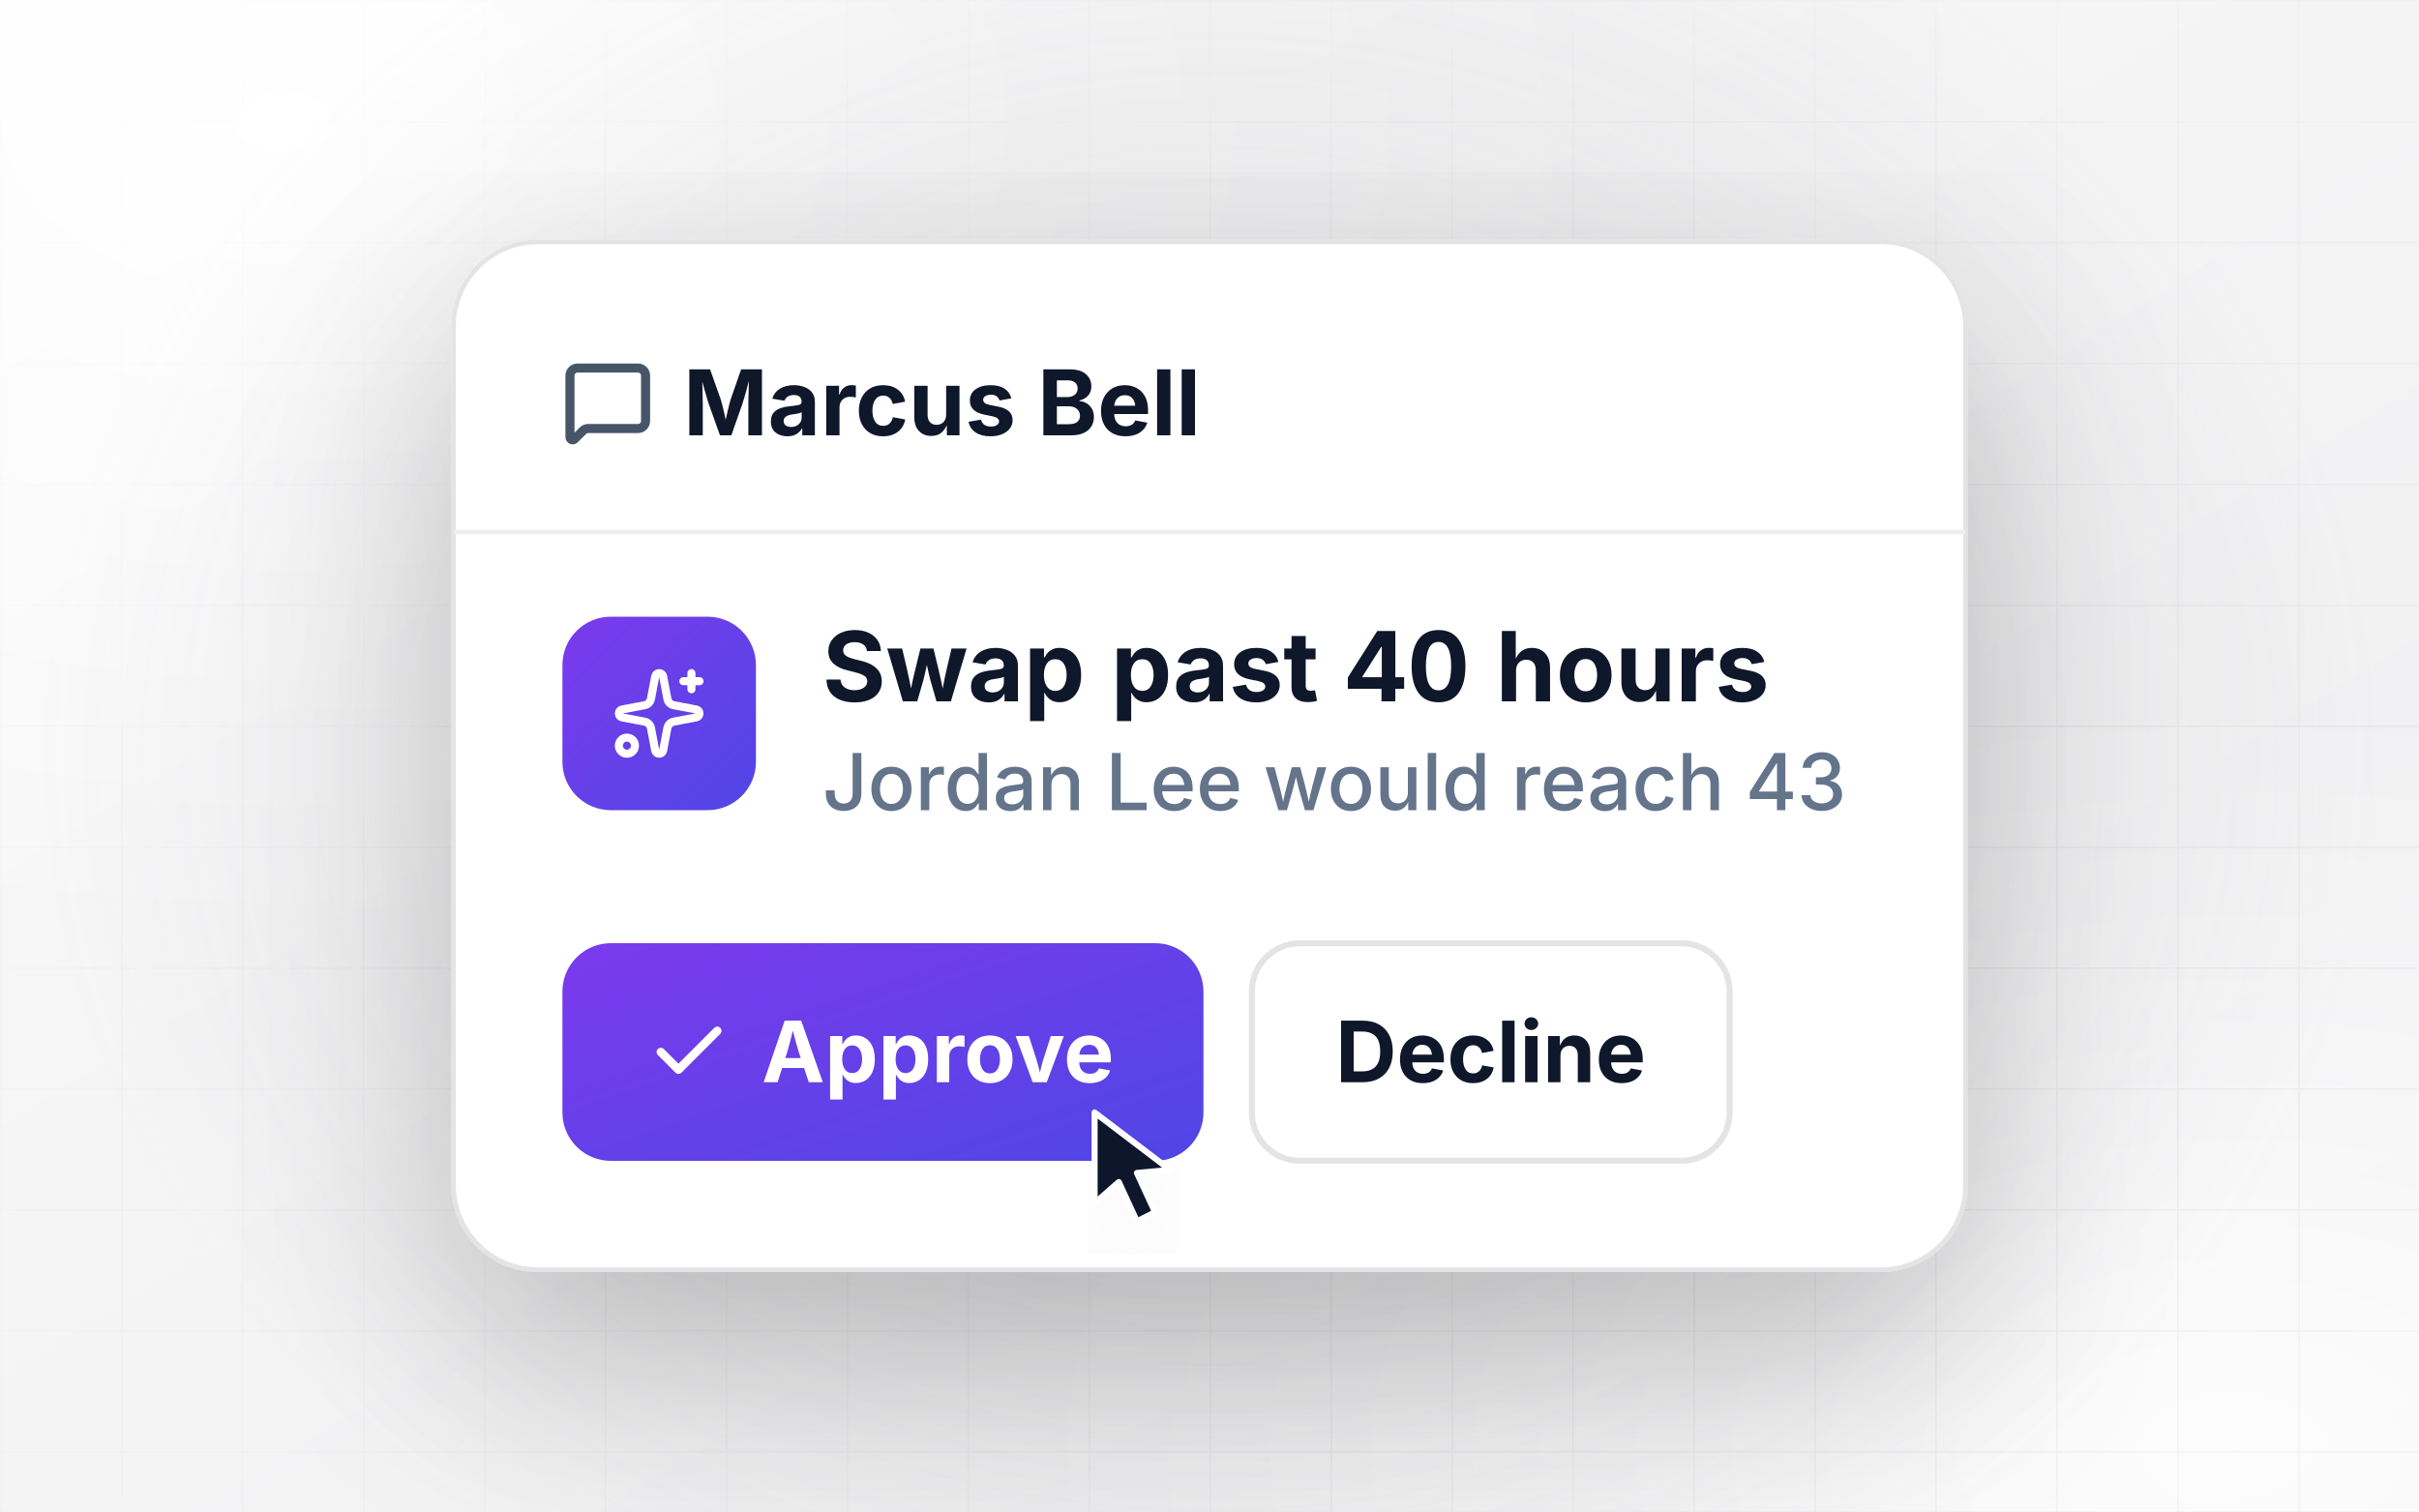
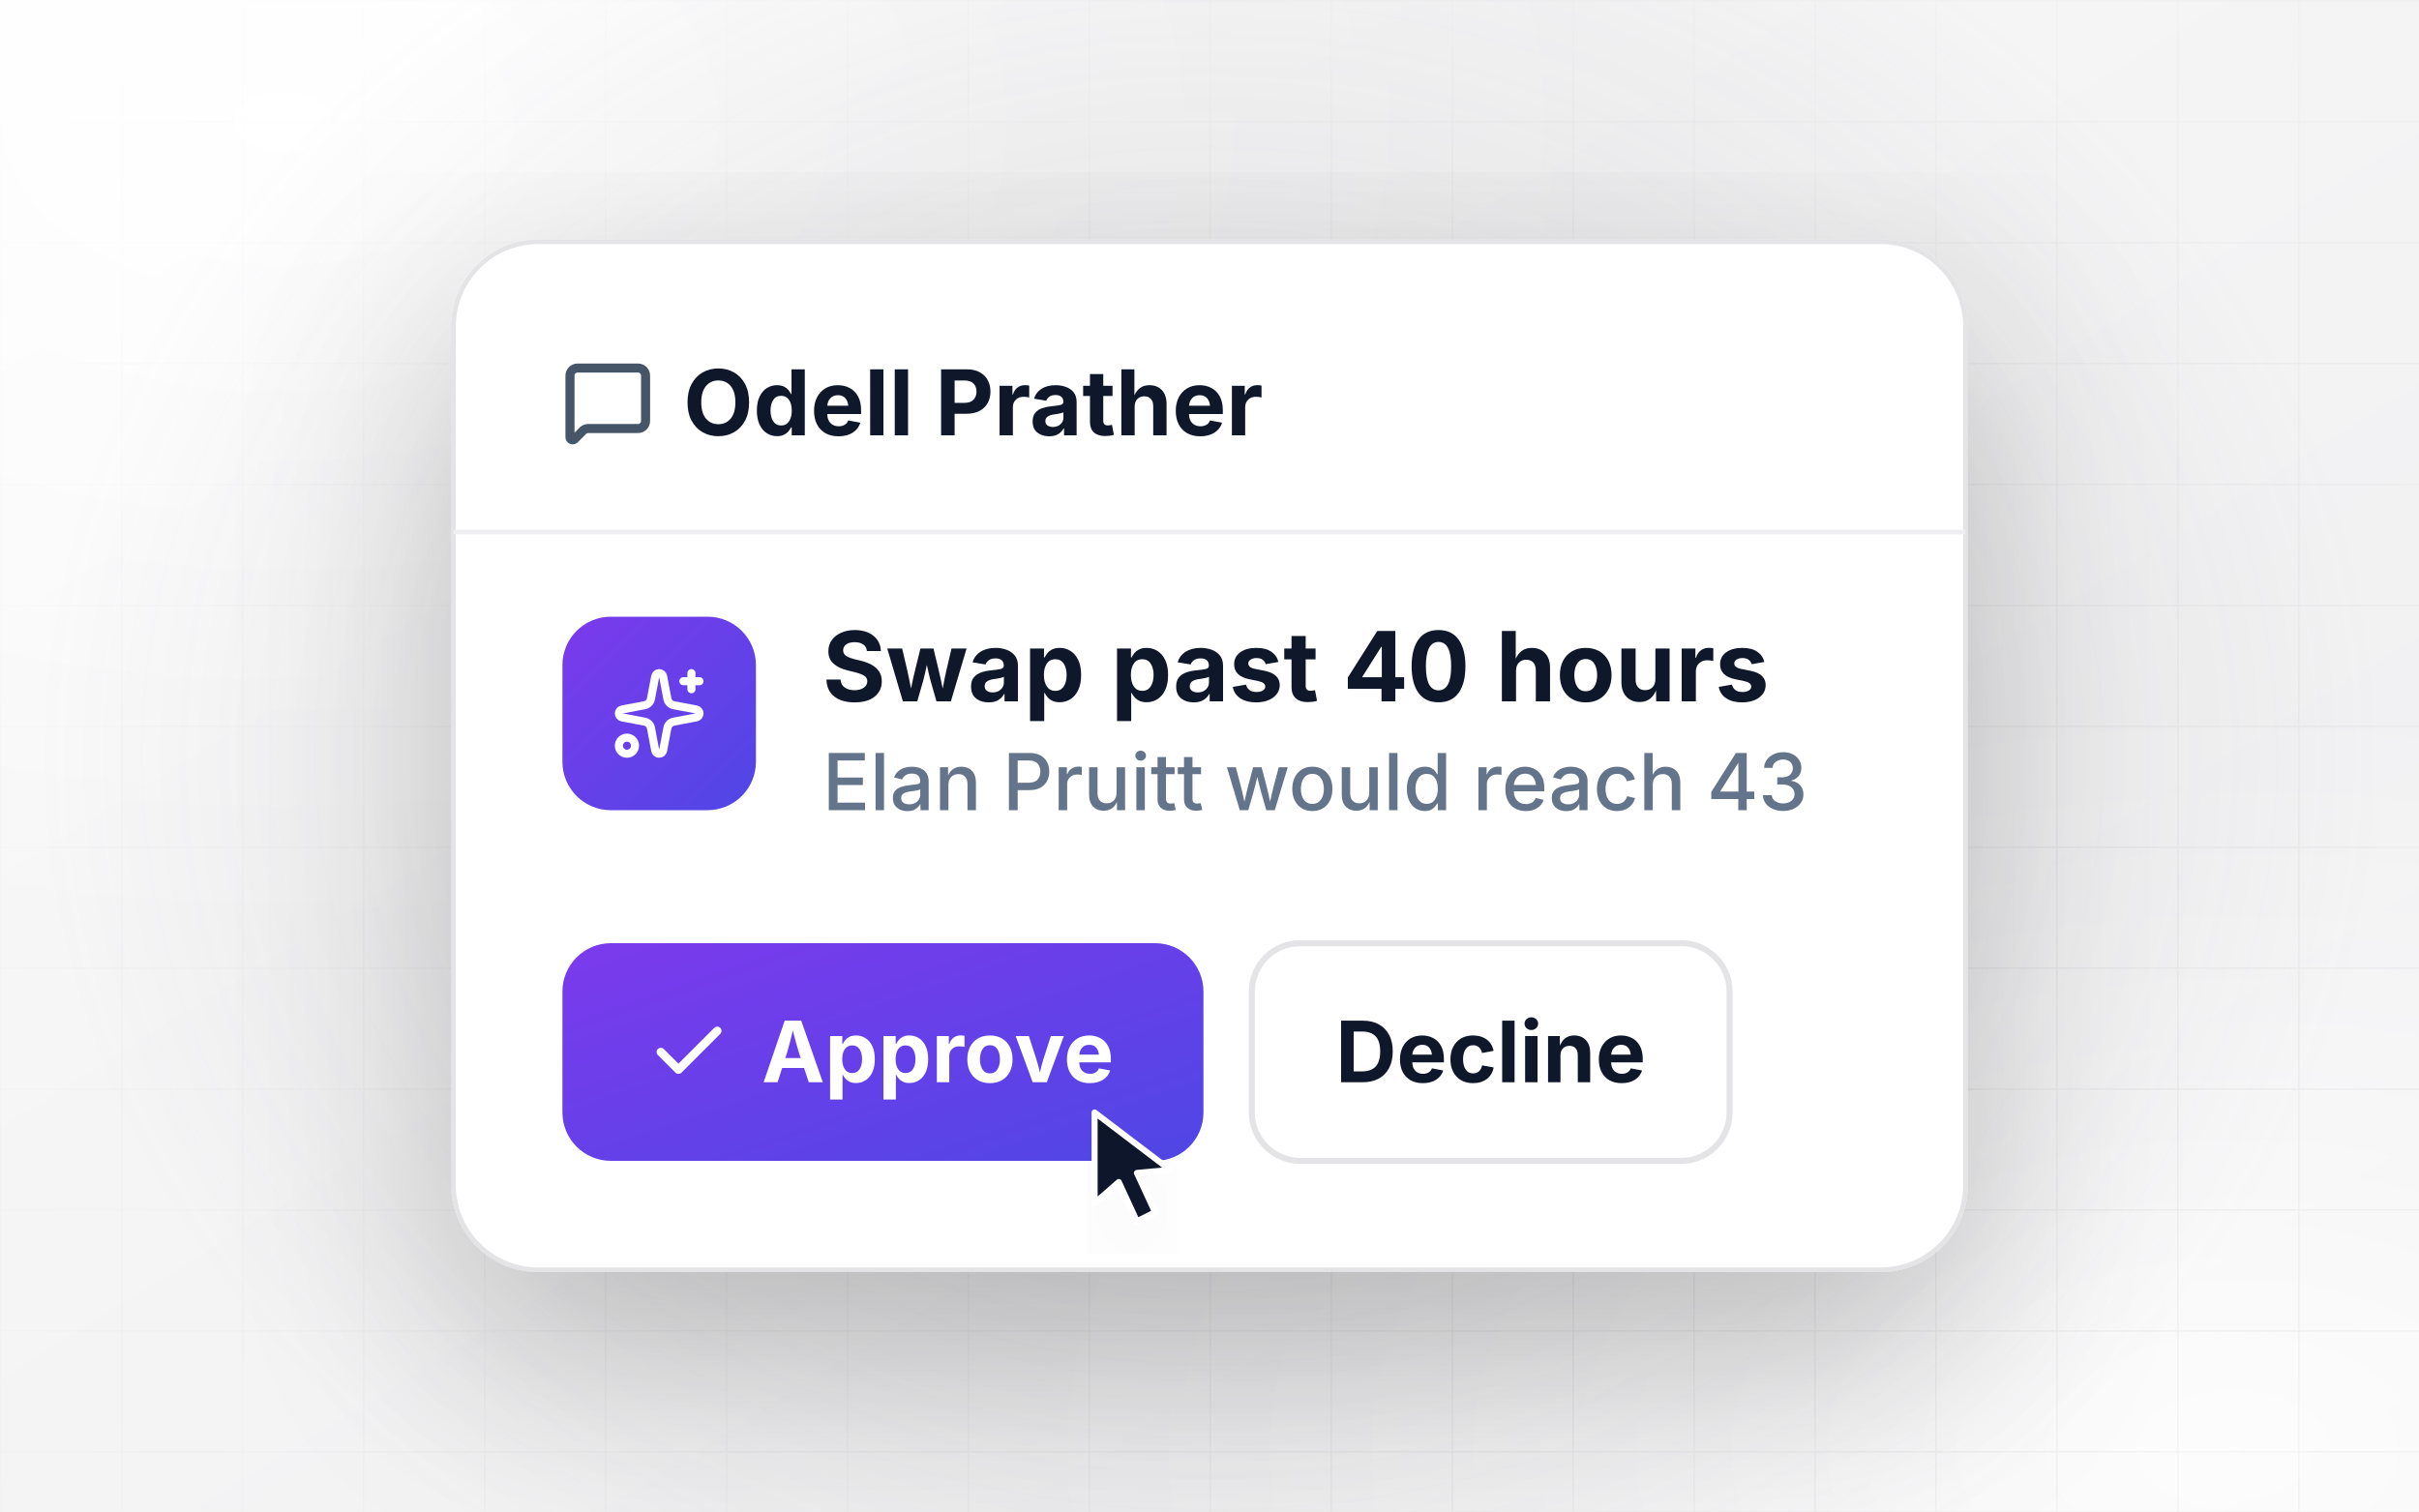
<svg xmlns="http://www.w3.org/2000/svg" xmlns:xlink="http://www.w3.org/1999/xlink" viewBox="0 0 800 500" width="800" height="500" role="img">
  <defs>
    <linearGradient id="bg" x1="0" y1="0" x2="1" y2="1">
      <stop offset="0" stop-color="#FAFAFA" />
      <stop offset="1" stop-color="#EEEEF0" />
    </linearGradient>
    <radialGradient id="glowA" cx="0.12" cy="0.08" r="0.55">
      <stop offset="0" stop-color="#FFFFFF" stop-opacity="0.95" />
      <stop offset="1" stop-color="#FFFFFF" stop-opacity="0" />
    </radialGradient>
    <radialGradient id="glowB" cx="0.92" cy="0.96" r="0.5">
      <stop offset="0" stop-color="#FFFFFF" stop-opacity="0.85" />
      <stop offset="1" stop-color="#FFFFFF" stop-opacity="0" />
    </radialGradient>
    <linearGradient id="gAcc" x1="0" y1="0" x2="1" y2="1">
      <stop offset="0" stop-color="#7C3AED" />
      <stop offset="1" stop-color="#4F46E5" />
    </linearGradient>
    <linearGradient id="gStroke" x1="0" y1="0" x2="1" y2="0">
      <stop offset="0" stop-color="#A78BFA" />
      <stop offset="1" stop-color="#818CF8" />
    </linearGradient>
    <pattern id="grid" width="40" height="40" patternUnits="userSpaceOnUse">
      <path d="M40 0H0V40" fill="none" stroke="#52525B" stroke-opacity="0.07" stroke-width="1" />
    </pattern>
    <radialGradient id="fade" cx="0.5" cy="0.45" r="0.65">
      <stop offset="0" stop-color="#fff" stop-opacity="1" />
      <stop offset="1" stop-color="#fff" stop-opacity="0" />
    </radialGradient>
    <mask id="gridMask">
      <rect width="1200" height="800" fill="url(#fade)" />
    </mask>
    <filter id="e1" x="-10%" y="-10%" width="120%" height="140%">
      <feDropShadow dx="0" dy="1" stdDeviation="1.2" flood-color="#0F172A" flood-opacity="0.07" />
      <feDropShadow dx="0" dy="12" stdDeviation="18" flood-color="#18181B" flood-opacity="0.08" />
    </filter>
    <filter id="e2" x="-15%" y="-15%" width="130%" height="160%">
      <feDropShadow dx="0" dy="2" stdDeviation="3" flood-color="#0F172A" flood-opacity="0.10" />
      <feDropShadow dx="0" dy="28" stdDeviation="34" flood-color="#18181B" flood-opacity="0.20" />
    </filter>
    <radialGradient id="spot" cx="0.5" cy="0.5" r="0.5">
      <stop offset="0" stop-color="#71717A" stop-opacity="0.24" />
      <stop offset="1" stop-color="#71717A" stop-opacity="0" />
    </radialGradient>
-     <path id="g700_M" d="M135 0V1490H603L845 806Q860 759 879.0 683.0Q898 607 918.5 519.5Q939 432 956 351Q973 431 993.0 518.5Q1013 606 1032.0 682.0Q1051 758 1066 806L1304 1490H1774V0H1467V703Q1467 759 1469.5 846.0Q1472 933 1474.5 1033.0Q1477 1133 1478 1227Q1453 1127 1425.5 1026.0Q1398 925 1373.0 840.5Q1348 756 1330 703L1083 0H826L575 703Q558 754 533.5 836.0Q509 918 481.0 1016.5Q453 1115 427 1215Q429 1125 431.5 1027.5Q434 930 436.0 844.5Q438 759 438 703V0Z" />
-     <path id="g700_a" d="M440 -22Q280 -22 174.0 62.5Q68 147 68 313Q68 438 128.0 509.0Q188 580 284.0 613.0Q380 646 490 656Q634 670 697.5 685.5Q761 701 761 756V761Q761 832 715.5 871.0Q670 910 586 910Q499 910 446.0 872.5Q393 835 375 781L100 827Q143 972 271.5 1052.0Q400 1132 587 1132Q707 1132 815.5 1094.0Q924 1056 992.5 972.5Q1061 889 1061 753V0H777V155H767Q726 77 645.0 27.5Q564 -22 440 -22ZM525 189Q630 189 696.5 250.0Q763 311 763 400V521Q745 508 704.5 498.5Q664 489 619.0 481.5Q574 474 541 470Q458 458 407.0 423.0Q356 388 356 321Q356 256 403.5 222.5Q451 189 525 189Z" />
-     <path id="g700_r" d="M128 0V1118H418V923H430Q461 1026 533.5 1079.5Q606 1133 700 1133Q751 1133 797 1123V855Q777 861 738.5 865.5Q700 870 667 870Q563 870 495.5 805.0Q428 740 428 636V0Z" />
-     <path id="g700_c" d="M628 -22Q459 -22 336.5 50.5Q214 123 147.5 252.5Q81 382 81 554Q81 727 147.5 857.0Q214 987 336.5 1059.5Q459 1132 628 1132Q827 1132 960.0 1032.5Q1093 933 1125 760L846 708Q827 795 772.5 845.5Q718 896 631 896Q511 896 449.0 801.5Q387 707 387 555Q387 405 449.0 309.5Q511 214 631 214Q718 214 774.0 266.5Q830 319 848 409L1127 358Q1095 181 962.0 79.5Q829 -22 628 -22Z" />
-     <path id="g700_u" d="M513 -14Q339 -14 233.5 98.0Q128 210 128 407V1118H428V459Q428 355 482.0 296.0Q536 237 630 237Q726 237 786.5 298.5Q847 360 847 471V1118H1148V0H864L860 232Q813 113 726.5 49.5Q640 -14 513 -14Z" />
-     <path id="g700_s" d="M572 -22Q370 -22 238.5 64.0Q107 150 78 306L357 354Q400 198 581 198Q667 198 716.5 230.5Q766 263 766 313Q766 398 622 428L429 468Q107 534 107 785Q107 946 236.0 1039.0Q365 1132 577 1132Q776 1132 894.0 1051.0Q1012 970 1043 834L777 787Q759 844 711.0 880.5Q663 917 581 917Q507 917 457.0 885.5Q407 854 407 804Q407 762 439.5 732.5Q472 703 551 687L752 647Q1072 582 1072 345Q1072 235 1008.0 152.5Q944 70 831.0 24.0Q718 -22 572 -22Z" />
-     <path id="g700_B" d="M135 0V1490H726Q971 1490 1094.5 1382.0Q1218 1274 1218 1107Q1218 975 1141.5 894.0Q1065 813 950 787V772Q1034 768 1108.5 724.0Q1183 680 1229.5 600.5Q1276 521 1276 411Q1276 293 1218.0 200.0Q1160 107 1046.0 53.5Q932 0 764 0ZM440 251H704Q839 251 900.5 303.0Q962 355 962 440Q962 533 894.5 594.0Q827 655 712 655H440ZM440 864H681Q779 864 844.0 916.0Q909 968 909 1058Q909 1139 851.5 1190.0Q794 1241 687 1241H440Z" />
+     <path id="g700_O" d="M789 -20Q592 -20 434.5 70.0Q277 160 185.5 331.0Q94 502 94 744Q94 987 185.5 1158.5Q277 1330 434.5 1420.0Q592 1510 789 1510Q987 1510 1144.0 1420.0Q1301 1330 1392.5 1158.5Q1484 987 1484 744Q1484 501 1392.5 330.5Q1301 160 1144.0 70.0Q987 -20 789 -20ZM789 251Q963 251 1068.5 377.5Q1174 504 1174 744Q1174 985 1068.5 1112.0Q963 1239 789 1239Q616 1239 510.0 1111.5Q404 984 404 744Q404 505 510.0 378.0Q616 251 789 251Z" />
+     <path id="g700_d" d="M537 -19Q408 -19 305.0 47.5Q202 114 141.5 242.5Q81 371 81 557Q81 748 143.0 876.0Q205 1004 308.0 1068.0Q411 1132 535 1132Q630 1132 693.0 1100.0Q756 1068 794.5 1021.0Q833 974 853 930H863V1490H1163V0H868V179H853Q832 134 793.0 88.5Q754 43 691.0 12.0Q628 -19 537 -19ZM629 222Q743 222 806.0 314.0Q869 406 869 558Q869 710 806.5 801.0Q744 892 629 892Q511 892 450.0 798.5Q389 705 389 558Q389 410 450.5 316.0Q512 222 629 222Z" />
    <path id="g700_e" d="M633 -22Q462 -22 338.0 48.0Q214 118 147.5 247.0Q81 376 81 553Q81 726 147.5 856.0Q214 986 334.5 1059.0Q455 1132 618 1132Q764 1132 883.0 1070.0Q1002 1008 1072.5 882.0Q1143 756 1143 565V481H378Q383 344 454.0 274.0Q525 204 638 204Q717 204 773.5 237.5Q830 271 854 336L1126 285Q1085 146 956.5 62.0Q828 -22 633 -22ZM380 669H854Q843 778 784.0 842.0Q725 906 621 906Q513 906 451.0 839.5Q389 773 380 669Z" />
    <path id="g700_l" d="M428 1490V0H128V1490Z" />
+     <path id="g700_P" d="M135 0V1490H716Q886 1490 1005.0 1425.5Q1124 1361 1186.5 1247.5Q1249 1134 1249 987Q1249 839 1185.5 726.5Q1122 614 1001.0 550.5Q880 487 709 487H440V0ZM440 733H660Q800 733 867.0 804.0Q934 875 934 987Q934 1100 867.0 1169.0Q800 1238 659 1238H440Z" />
+     <path id="g700_r" d="M128 0V1118H418V923H430Q461 1026 533.5 1079.5Q606 1133 700 1133Q751 1133 797 1123V855Q777 861 738.5 865.5Q700 870 667 870Q563 870 495.5 805.0Q428 740 428 636V0Z" />
+     <path id="g700_a" d="M440 -22Q280 -22 174.0 62.5Q68 147 68 313Q68 438 128.0 509.0Q188 580 284.0 613.0Q380 646 490 656Q634 670 697.5 685.5Q761 701 761 756V761Q761 832 715.5 871.0Q670 910 586 910Q499 910 446.0 872.5Q393 835 375 781L100 827Q143 972 271.5 1052.0Q400 1132 587 1132Q707 1132 815.5 1094.0Q924 1056 992.5 972.5Q1061 889 1061 753V0H777V155H767Q726 77 645.0 27.5Q564 -22 440 -22ZM525 189Q630 189 696.5 250.0Q763 311 763 400V521Q745 508 704.5 498.5Q664 489 619.0 481.5Q574 474 541 470Q458 458 407.0 423.0Q356 388 356 321Q356 256 403.5 222.5Q451 189 525 189Z" />
+     <path id="g700_t" d="M683 1118V889H474V327Q474 223 576 223Q593 223 623.5 227.5Q654 232 671 236L714 11Q664 -4 614.5 -10.0Q565 -16 520 -16Q352 -16 263.0 65.5Q174 147 174 301V889H20V1118H174V1384H474V1118Z" />
+     <path id="g700_h" d="M428 647V0H128V1490H422V904Q471 1013 555.0 1072.5Q639 1132 763 1132Q937 1132 1042.5 1020.0Q1148 908 1148 711V0H847V659Q847 763 793.5 822.0Q740 881 645 881Q549 881 488.5 819.5Q428 758 428 647Z" />
    <path id="g700_S" d="M681 -22Q412 -22 251.5 101.5Q91 225 85 462H382Q390 349 472.5 292.5Q555 236 678 236Q800 236 874.5 288.5Q949 341 949 426Q949 503 881.5 544.0Q814 585 692 615L528 656Q339 702 232.0 800.5Q125 899 125 1061Q125 1196 197.5 1297.0Q270 1398 396.5 1454.0Q523 1510 685 1510Q850 1510 973.0 1453.5Q1096 1397 1165.0 1296.5Q1234 1196 1236 1065H941Q933 1155 864.5 1204.0Q796 1253 682 1253Q565 1253 501.5 1204.5Q438 1156 438 1081Q438 998 509.5 957.0Q581 916 676 893L811 860Q936 831 1037.0 776.5Q1138 722 1197.0 635.5Q1256 549 1256 424Q1256 221 1104.5 99.5Q953 -22 681 -22Z" />
    <path id="g700_w" d="M361 0 31 1118H346L443 705Q463 612 487.0 505.0Q511 398 534 273Q557 395 582.5 502.5Q608 610 631 705L733 1118H1009L1109 705Q1130 610 1155.5 503.0Q1181 396 1205 272Q1226 396 1249.0 503.0Q1272 610 1294 705L1391 1118H1710L1378 0H1073L949 431Q928 503 908.5 593.0Q889 683 869 771Q850 683 830.0 592.5Q810 502 790 431L666 0Z" />
    <path id="g700_p" d="M128 -418V1118H423V930H437Q457 974 495.5 1021.0Q534 1068 597.5 1100.0Q661 1132 756 1132Q880 1132 983.0 1068.0Q1086 1004 1147.5 876.0Q1209 748 1209 557Q1209 371 1149.0 242.5Q1089 114 986.0 47.5Q883 -19 754 -19Q663 -19 600.0 12.0Q537 43 497.5 88.5Q458 134 437 179H428V-418ZM662 222Q779 222 840.5 316.0Q902 410 902 558Q902 705 841.0 798.5Q780 892 662 892Q546 892 483.5 801.0Q421 710 421 558Q421 406 484.0 314.0Q547 222 662 222Z" />
-     <path id="g700_t" d="M683 1118V889H474V327Q474 223 576 223Q593 223 623.5 227.5Q654 232 671 236L714 11Q664 -4 614.5 -10.0Q565 -16 520 -16Q352 -16 263.0 65.5Q174 147 174 301V889H20V1118H174V1384H474V1118Z" />
+     <path id="g700_s" d="M572 -22Q370 -22 238.5 64.0Q107 150 78 306L357 354Q400 198 581 198Q667 198 716.5 230.5Q766 263 766 313Q766 398 622 428L429 468Q107 534 107 785Q107 946 236.0 1039.0Q365 1132 577 1132Q776 1132 894.0 1051.0Q1012 970 1043 834L777 787Q759 844 711.0 880.5Q663 917 581 917Q507 917 457.0 885.5Q407 854 407 804Q407 762 439.5 732.5Q472 703 551 687L752 647Q1072 582 1072 345Q1072 235 1008.0 152.5Q944 70 831.0 24.0Q718 -22 572 -22Z" />
    <path id="g700_four_tf" d="M66 265V506L689 1490H1072V511H1258V265H1072V0H779V265ZM785 511V1154H773L374 523V511Z" />
    <path id="g700_zero_tf" d="M662 -20Q379 -20 235.5 181.0Q92 382 92 744Q92 1106 236.0 1308.0Q380 1510 662 1510Q943 1510 1087.0 1307.5Q1231 1105 1231 744Q1231 382 1088.0 181.0Q945 -20 662 -20ZM662 233Q929 233 929 744Q929 1258 662 1258Q394 1258 394 744Q394 233 662 233Z" />
-     <path id="g700_h" d="M428 647V0H128V1490H422V904Q471 1013 555.0 1072.5Q639 1132 763 1132Q937 1132 1042.5 1020.0Q1148 908 1148 711V0H847V659Q847 763 793.5 822.0Q740 881 645 881Q549 881 488.5 819.5Q428 758 428 647Z" />
    <path id="g700_o" d="M628 -22Q460 -22 337.0 50.5Q214 123 147.5 252.5Q81 382 81 554Q81 727 147.5 857.0Q214 987 337.0 1059.5Q460 1132 628 1132Q796 1132 919.0 1059.5Q1042 987 1108.5 857.0Q1175 727 1175 554Q1175 382 1108.5 252.5Q1042 123 919.0 50.5Q796 -22 628 -22ZM628 214Q748 214 809.0 311.0Q870 408 870 555Q870 703 809.0 799.5Q748 896 628 896Q508 896 447.5 799.5Q387 703 387 555Q387 408 447.5 311.0Q508 214 628 214Z" />
-     <path id="g500_J" d="M552 -20Q343 -20 216.0 97.5Q89 215 89 433V516H318V432Q318 305 382.0 239.0Q446 173 552 173Q658 173 722.0 239.0Q786 305 786 432V1490H1013V434Q1013 215 887.0 97.5Q761 -20 552 -20Z" />
-     <path id="g500_o" d="M618 -23Q461 -23 343.5 49.0Q226 121 161.0 250.5Q96 380 96 553Q96 727 161.0 857.5Q226 988 343.5 1060.0Q461 1132 618 1132Q776 1132 893.5 1060.0Q1011 988 1076.0 857.5Q1141 727 1141 553Q1141 380 1076.0 250.5Q1011 121 893.5 49.0Q776 -23 618 -23ZM618 163Q720 163 786.5 216.5Q853 270 885.5 358.5Q918 447 918 553Q918 660 885.5 749.5Q853 839 786.5 892.5Q720 946 618 946Q517 946 451.0 892.5Q385 839 352.5 749.5Q320 660 320 553Q320 447 352.5 358.5Q385 270 451.0 216.5Q517 163 618 163Z" />
-     <path id="g500_r" d="M148 0V1118H361V938H373Q403 1029 480.5 1081.5Q558 1134 656 1134Q677 1134 704.5 1132.0Q732 1130 749 1128V918Q737 921 703.0 925.5Q669 930 634 930Q519 930 443.5 859.5Q368 789 368 679V0Z" />
-     <path id="g500_d" d="M564 -22Q428 -22 322.5 47.0Q217 116 156.5 246.0Q96 376 96 556Q96 738 157.0 867.0Q218 996 323.5 1064.0Q429 1132 564 1132Q668 1132 732.0 1097.5Q796 1063 831.5 1016.5Q867 970 886 936H898V1490H1118V0H904V175H886Q866 139 829.5 93.0Q793 47 729.0 12.5Q665 -22 564 -22ZM612 165Q752 165 827.0 274.0Q902 383 902 558Q902 732 828.0 838.5Q754 945 612 945Q515 945 450.5 894.0Q386 843 353.5 755.5Q321 668 321 558Q321 447 354.0 358.0Q387 269 452.0 217.0Q517 165 612 165Z" />
+     <path id="g700_u" d="M513 -14Q339 -14 233.5 98.0Q128 210 128 407V1118H428V459Q428 355 482.0 296.0Q536 237 630 237Q726 237 786.5 298.5Q847 360 847 471V1118H1148V0H864L860 232Q813 113 726.5 49.5Q640 -14 513 -14Z" />
+     <path id="g500_E" d="M165 0V1490H1103V1294H393V850H1053V655H393V196H1109V0Z" />
+     <path id="g500_l" d="M368 1490V0H148V1490Z" />
    <path id="g500_a" d="M461 -25Q354 -25 268.5 14.5Q183 54 133.0 130.0Q83 206 83 316Q83 411 120.0 472.5Q157 534 219.0 569.5Q281 605 357.5 623.0Q434 641 513 650Q661 667 728.0 679.5Q795 692 795 751V757Q795 850 740.5 901.5Q686 953 581 953Q471 953 408.0 905.0Q345 857 322 800L115 854Q153 954 224.0 1015.0Q295 1076 386.5 1104.0Q478 1132 578 1132Q645 1132 721.0 1116.0Q797 1100 864.0 1058.5Q931 1017 973.0 940.0Q1015 863 1015 742V0H802V153H791Q758 87 677.5 31.0Q597 -25 461 -25ZM510 152Q599 152 663.0 187.5Q727 223 761.5 280.0Q796 337 796 403V546Q780 530 727.5 518.5Q675 507 617.0 499.0Q559 491 525 487Q432 474 365.5 436.5Q299 399 299 313Q299 233 358.5 192.5Q418 152 510 152Z" />
    <path id="g500_n" d="M368 662V0H148V1118H358L359 903Q411 1021 498.5 1076.5Q586 1132 704 1132Q875 1132 979.5 1024.5Q1084 917 1084 710V0H864V683Q864 804 801.0 872.0Q738 940 628 940Q516 940 442.0 867.5Q368 795 368 662Z" />
-     <path id="g500_L" d="M165 0V1490H393V196H1068V0Z" />
+     <path id="g500_P" d="M165 0V1490H699Q871 1490 986.0 1426.5Q1101 1363 1158.0 1253.5Q1215 1144 1215 1006Q1215 868 1157.5 758.5Q1100 649 985.0 585.5Q870 522 697 522H393V0ZM393 715H675Q839 715 911.5 797.5Q984 880 984 1006Q984 1132 911.5 1213.5Q839 1295 673 1295H393Z" />
+     <path id="g500_r" d="M148 0V1118H361V938H373Q403 1029 480.5 1081.5Q558 1134 656 1134Q677 1134 704.5 1132.0Q732 1130 749 1128V918Q737 921 703.0 925.5Q669 930 634 930Q519 930 443.5 859.5Q368 789 368 679V0Z" />
+     <path id="g500_u" d="M529 -14Q358 -14 253.0 93.5Q148 201 148 408V1118H368V435Q368 314 431.5 246.0Q495 178 604 178Q716 178 790.0 250.5Q864 323 864 456V1118H1085V0H874L873 217Q820 95 732.5 40.5Q645 -14 529 -14Z" />
+     <path id="g500_i" d="M148 0V1118H368V0ZM259 1289Q202 1289 161.5 1327.0Q121 1365 121 1419Q121 1474 161.5 1512.0Q202 1550 259 1550Q316 1550 357.0 1512.0Q398 1474 398 1419Q398 1365 357.0 1327.0Q316 1289 259 1289Z" />
+     <path id="g500_t" d="M626 1118V939H403V302Q403 235 431.5 203.5Q460 172 525 172Q543 172 570.5 176.0Q598 180 618 184L657 8Q622 -4 581.5 -9.5Q541 -15 503 -15Q351 -15 267.0 63.5Q183 142 183 284V939H20V1118H183V1384H403V1118Z" />
+     <path id="g500_w" d="M393 0 57 1118H289L412 655Q435 565 461.5 457.5Q488 350 514 219Q540 345 566.0 453.0Q592 561 617 655L740 1118H960L1082 655Q1105 564 1131.0 456.5Q1157 349 1183 221Q1208 348 1234.0 455.0Q1260 562 1284 655L1407 1118H1641L1304 0H1083L945 481Q920 569 896.0 667.5Q872 766 849 867Q825 766 801.0 666.5Q777 567 752 481L614 0Z" />
+     <path id="g500_o" d="M618 -23Q461 -23 343.5 49.0Q226 121 161.0 250.5Q96 380 96 553Q96 727 161.0 857.5Q226 988 343.5 1060.0Q461 1132 618 1132Q776 1132 893.5 1060.0Q1011 988 1076.0 857.5Q1141 727 1141 553Q1141 380 1076.0 250.5Q1011 121 893.5 49.0Q776 -23 618 -23ZM618 163Q720 163 786.5 216.5Q853 270 885.5 358.5Q918 447 918 553Q918 660 885.5 749.5Q853 839 786.5 892.5Q720 946 618 946Q517 946 451.0 892.5Q385 839 352.5 749.5Q320 660 320 553Q320 447 352.5 358.5Q385 270 451.0 216.5Q517 163 618 163Z" />
+     <path id="g500_d" d="M564 -22Q428 -22 322.5 47.0Q217 116 156.5 246.0Q96 376 96 556Q96 738 157.0 867.0Q218 996 323.5 1064.0Q429 1132 564 1132Q668 1132 732.0 1097.5Q796 1063 831.5 1016.5Q867 970 886 936H898V1490H1118V0H904V175H886Q866 139 829.5 93.0Q793 47 729.0 12.5Q665 -22 564 -22ZM612 165Q752 165 827.0 274.0Q902 383 902 558Q902 732 828.0 838.5Q754 945 612 945Q515 945 450.5 894.0Q386 843 353.5 755.5Q321 668 321 558Q321 447 354.0 358.0Q387 269 452.0 217.0Q517 165 612 165Z" />
    <path id="g500_e" d="M630 -23Q465 -23 345.0 48.0Q225 119 160.5 248.0Q96 377 96 551Q96 723 159.5 854.0Q223 985 339.0 1058.5Q455 1132 611 1132Q738 1132 852.5 1075.5Q967 1019 1038.5 895.5Q1110 772 1110 570V492H317Q323 330 409.0 244.5Q495 159 632 159Q724 159 790.5 199.0Q857 239 886 317L1093 268Q1053 137 931.0 57.0Q809 -23 630 -23ZM318 656H892Q880 788 809.5 869.0Q739 950 612 950Q480 950 403.5 863.5Q327 777 318 656Z" />
-     <path id="g500_w" d="M393 0 57 1118H289L412 655Q435 565 461.5 457.5Q488 350 514 219Q540 345 566.0 453.0Q592 561 617 655L740 1118H960L1082 655Q1105 564 1131.0 456.5Q1157 349 1183 221Q1208 348 1234.0 455.0Q1260 562 1284 655L1407 1118H1641L1304 0H1083L945 481Q920 569 896.0 667.5Q872 766 849 867Q825 766 801.0 666.5Q777 567 752 481L614 0Z" />
-     <path id="g500_u" d="M529 -14Q358 -14 253.0 93.5Q148 201 148 408V1118H368V435Q368 314 431.5 246.0Q495 178 604 178Q716 178 790.0 250.5Q864 323 864 456V1118H1085V0H874L873 217Q820 95 732.5 40.5Q645 -14 529 -14Z" />
-     <path id="g500_l" d="M368 1490V0H148V1490Z" />
    <path id="g500_c" d="M618 -23Q460 -23 343.0 49.0Q226 121 161.0 250.5Q96 380 96 553Q96 727 161.0 857.5Q226 988 343.0 1060.0Q460 1132 618 1132Q792 1132 918.5 1044.5Q1045 957 1086 802L877 752Q854 839 787.5 892.5Q721 946 619 946Q518 946 451.5 893.0Q385 840 352.5 750.5Q320 661 320 553Q320 446 352.5 357.5Q385 269 451.5 216.0Q518 163 619 163Q723 163 791.0 218.5Q859 274 881 365L1089 315Q1048 157 921.0 67.0Q794 -23 618 -23Z" />
    <path id="g500_h" d="M368 662V0H148V1490H366V917Q419 1028 504.0 1080.0Q589 1132 704 1132Q875 1132 980.0 1024.5Q1085 917 1085 710V0H864V683Q864 804 801.0 872.0Q738 940 628 940Q516 940 442.0 867.5Q368 795 368 662Z" />
    <path id="g500_four" d="M114 290V474L756 1490H1038V484H1234V290H1038V0H819V290ZM821 484V1219H809L352 496V484Z" />
    <path id="g500_three" d="M643 -20Q492 -20 374.5 32.0Q257 84 188.5 176.0Q120 268 116 390H347Q353 291 437.0 233.5Q521 176 641 176Q771 176 855.5 242.5Q940 309 940 417Q940 528 855.0 598.5Q770 669 617 669H490V855H617Q740 855 817.5 919.5Q895 984 895 1091Q895 1194 827.0 1256.5Q759 1319 645 1319Q537 1319 454.0 1261.5Q371 1204 367 1102H147Q151 1223 218.5 1315.0Q286 1407 398.5 1458.5Q511 1510 649 1510Q792 1510 897.5 1454.0Q1003 1398 1060.0 1305.5Q1117 1213 1117 1104Q1117 978 1047.0 891.5Q977 805 860 774V763Q1009 740 1090.0 644.5Q1171 549 1171 409Q1171 285 1102.5 188.0Q1034 91 915.0 35.5Q796 -20 643 -20Z" />
    <path id="g700_A" d="M49 0 558 1490H958L1480 0H1141L1026 346H497L386 0ZM573 585H947L902 719Q866 833 830.0 966.0Q794 1099 755 1251Q718 1097 684.0 964.0Q650 831 616 719Z" />
    <path id="g700_v" d="M443 0 31 1118H350L538 538Q561 463 580.5 387.0Q600 311 618 233Q635 311 653.5 386.5Q672 462 696 538L882 1118H1197L784 0Z" />
    <path id="g700_D" d="M659 0H135V1490H664Q888 1490 1049.5 1400.5Q1211 1311 1298.0 1144.5Q1385 978 1385 746Q1385 513 1298.0 346.0Q1211 179 1048.0 89.5Q885 0 659 0ZM440 263H644Q859 263 970.0 379.0Q1081 495 1081 746Q1081 996 970.5 1111.5Q860 1227 646 1227H440Z" />
+     <path id="g700_c" d="M628 -22Q459 -22 336.5 50.5Q214 123 147.5 252.5Q81 382 81 554Q81 727 147.5 857.0Q214 987 336.5 1059.5Q459 1132 628 1132Q827 1132 960.0 1032.5Q1093 933 1125 760L846 708Q827 795 772.5 845.5Q718 896 631 896Q511 896 449.0 801.5Q387 707 387 555Q387 405 449.0 309.5Q511 214 631 214Q718 214 774.0 266.5Q830 319 848 409L1127 358Q1095 181 962.0 79.5Q829 -22 628 -22Z" />
    <path id="g700_i" d="M128 0V1118H428V0ZM278 1264Q210 1264 162.0 1309.0Q114 1354 114 1418Q114 1482 162.0 1527.0Q210 1572 278 1572Q346 1572 394.5 1527.0Q443 1482 443 1418Q443 1354 394.5 1309.0Q346 1264 278 1264Z" />
    <path id="g700_n" d="M428 647V0H128V1118H411L415 887Q462 1004 548.0 1068.0Q634 1132 763 1132Q937 1132 1042.0 1020.0Q1147 908 1147 711V0H847V659Q847 763 793.5 822.0Q740 881 645 881Q549 881 488.5 819.5Q428 758 428 647Z" />
  </defs>
  <style>
.pulse{transform-box:fill-box;transform-origin:center;animation:pulse 2.4s cubic-bezier(.2,.7,.3,1) infinite}
@keyframes pulse{0%{transform:scale(1);opacity:.30}75%{transform:scale(2.1);opacity:0}100%{transform:scale(2.1);opacity:0}}
.caret{animation:blink 1.1s steps(1) infinite}
@keyframes blink{0%,55%{opacity:1}56%,100%{opacity:0}}
.press{transform-box:fill-box;transform-origin:0 0;animation:press 3.2s ease-in-out infinite}
@keyframes press{0%,58%,100%{transform:translate(0,0) scale(1)}66%{transform:translate(1.5px,2px) scale(.9)}74%{transform:translate(0,0) scale(1)}}
.ripple{transform-box:fill-box;transform-origin:center;opacity:0;animation:ripple 3.2s ease-out infinite}
@keyframes ripple{0%,62%{opacity:0;transform:scale(.4)}68%{opacity:.5}100%{opacity:0;transform:scale(2.4)}}
.sweep{animation:sweep 4.8s cubic-bezier(.45,0,.2,1) infinite}
@keyframes sweep{0%{transform:translateY(-470px);opacity:0}8%{opacity:1}72%{transform:translateY(0);opacity:1}100%{transform:translateY(0);opacity:1}}
.ring{transform-box:fill-box;transform-origin:50% 12%;animation:ring 4s ease-in-out infinite}
@keyframes ring{0%,70%,100%{transform:rotate(0)}74%{transform:rotate(14deg)}78%{transform:rotate(-12deg)}82%{transform:rotate(8deg)}86%{transform:rotate(-4deg)}90%{transform:rotate(0)}}
.glow{animation:glow 2.6s ease-in-out infinite}
@keyframes glow{0%,100%{opacity:1}50%{opacity:.45}}
.float{animation:float 6s ease-in-out infinite}
@keyframes float{0%,100%{transform:translateY(0)}50%{transform:translateY(-6px)}}
@media (prefers-reduced-motion: reduce){*{animation:none!important}}
</style>
  <rect width="800" height="500" fill="url(#bg)" />
  <rect width="800" height="500" fill="url(#glowA)" />
  <rect width="800" height="500" fill="url(#glowB)" />
  <rect width="800" height="500" fill="url(#grid)" mask="url(#gridMask)" />
  <ellipse cx="400.0" cy="250.0" rx="390.0" ry="323.0" fill="url(#spot)" />
  <rect x="150" y="80" width="500" height="340" rx="28" fill="#fff" stroke="#E4E4E7" stroke-width="1.5" filter="url(#e2)" />
  <g transform="translate(186 118) scale(1.25)" fill="none" stroke="#475569" stroke-width="2.4" stroke-linecap="round" stroke-linejoin="round">
    <path d="M22 17a2 2 0 0 1-2 2H6.828a2 2 0 0 0-1.414.586l-2.202 2.202A.71.71 0 0 1 2 21.286V5a2 2 0 0 1 2-2h16a2 2 0 0 1 2 2z" />
  </g>
  <g>
-     <use href="#g700_M" xlink:href="#g700_M" transform="translate(226.00 144.00) scale(0.01465 -0.01465)" fill="#0F172A" />
-     <use href="#g700_a" xlink:href="#g700_a" transform="translate(253.95 144.00) scale(0.01465 -0.01465)" fill="#0F172A" />
-     <use href="#g700_r" xlink:href="#g700_r" transform="translate(271.37 144.00) scale(0.01465 -0.01465)" fill="#0F172A" />
-     <use href="#g700_c" xlink:href="#g700_c" transform="translate(282.85 144.00) scale(0.01465 -0.01465)" fill="#0F172A" />
-     <use href="#g700_u" xlink:href="#g700_u" transform="translate(300.50 144.00) scale(0.01465 -0.01465)" fill="#0F172A" />
-     <use href="#g700_s" xlink:href="#g700_s" transform="translate(319.18 144.00) scale(0.01465 -0.01465)" fill="#0F172A" />
-     <use href="#g700_B" xlink:href="#g700_B" transform="translate(343.08 144.00) scale(0.01465 -0.01465)" fill="#0F172A" />
-     <use href="#g700_e" xlink:href="#g700_e" transform="translate(362.93 144.00) scale(0.01465 -0.01465)" fill="#0F172A" />
-     <use href="#g700_l" xlink:href="#g700_l" transform="translate(380.80 144.00) scale(0.01465 -0.01465)" fill="#0F172A" />
-     <use href="#g700_l" xlink:href="#g700_l" transform="translate(388.93 144.00) scale(0.01465 -0.01465)" fill="#0F172A" />
+     <use href="#g700_O" xlink:href="#g700_O" transform="translate(226.00 144.00) scale(0.01465 -0.01465)" fill="#0F172A" />
+     <use href="#g700_d" xlink:href="#g700_d" transform="translate(249.12 144.00) scale(0.01465 -0.01465)" fill="#0F172A" />
+     <use href="#g700_e" xlink:href="#g700_e" transform="translate(268.03 144.00) scale(0.01465 -0.01465)" fill="#0F172A" />
+     <use href="#g700_l" xlink:href="#g700_l" transform="translate(285.90 144.00) scale(0.01465 -0.01465)" fill="#0F172A" />
+     <use href="#g700_l" xlink:href="#g700_l" transform="translate(294.03 144.00) scale(0.01465 -0.01465)" fill="#0F172A" />
+     <use href="#g700_P" xlink:href="#g700_P" transform="translate(309.26 144.00) scale(0.01465 -0.01465)" fill="#0F172A" />
+     <use href="#g700_r" xlink:href="#g700_r" transform="translate(328.70 144.00) scale(0.01465 -0.01465)" fill="#0F172A" />
+     <use href="#g700_a" xlink:href="#g700_a" transform="translate(340.51 144.00) scale(0.01465 -0.01465)" fill="#0F172A" />
+     <use href="#g700_t" xlink:href="#g700_t" transform="translate(357.92 144.00) scale(0.01465 -0.01465)" fill="#0F172A" />
+     <use href="#g700_h" xlink:href="#g700_h" transform="translate(368.98 144.00) scale(0.01465 -0.01465)" fill="#0F172A" />
+     <use href="#g700_e" xlink:href="#g700_e" transform="translate(387.66 144.00) scale(0.01465 -0.01465)" fill="#0F172A" />
+     <use href="#g700_r" xlink:href="#g700_r" transform="translate(405.53 144.00) scale(0.01465 -0.01465)" fill="#0F172A" />
  </g>
  <line x1="150" y1="176" x2="650" y2="176" stroke="#EFEFF1" stroke-width="1.5" />
  <rect x="186" y="204" width="64" height="64" rx="16" fill="url(#gAcc)" />
  <g transform="translate(202 220) scale(1.3333)" fill="none" stroke="#fff" stroke-width="2" stroke-linecap="round" stroke-linejoin="round">
    <path d="M11.017 2.814a1 1 0 0 1 1.966 0l1.051 5.558a2 2 0 0 0 1.594 1.594l5.558 1.051a1 1 0 0 1 0 1.966l-5.558 1.051a2 2 0 0 0-1.594 1.594l-1.051 5.558a1 1 0 0 1-1.966 0l-1.051-5.558a2 2 0 0 0-1.594-1.594l-5.558-1.051a1 1 0 0 1 0-1.966l5.558-1.051a2 2 0 0 0 1.594-1.594z" />
    <path d="M20 2v4" />
    <path d="M22 4h-4" />
    <circle cx="4" cy="20" r="2" />
  </g>
  <g>
    <use href="#g700_S" xlink:href="#g700_S" transform="translate(272.00 232.00) scale(0.01562 -0.01562)" fill="#0F172A" />
    <use href="#g700_w" xlink:href="#g700_w" transform="translate(292.95 232.00) scale(0.01562 -0.01562)" fill="#0F172A" />
    <use href="#g700_a" xlink:href="#g700_a" transform="translate(320.08 232.00) scale(0.01562 -0.01562)" fill="#0F172A" />
    <use href="#g700_p" xlink:href="#g700_p" transform="translate(338.66 232.00) scale(0.01562 -0.01562)" fill="#0F172A" />
    <use href="#g700_p" xlink:href="#g700_p" transform="translate(367.42 232.00) scale(0.01562 -0.01562)" fill="#0F172A" />
    <use href="#g700_a" xlink:href="#g700_a" transform="translate(387.91 232.00) scale(0.01562 -0.01562)" fill="#0F172A" />
    <use href="#g700_s" xlink:href="#g700_s" transform="translate(406.48 232.00) scale(0.01562 -0.01562)" fill="#0F172A" />
    <use href="#g700_t" xlink:href="#g700_t" transform="translate(424.41 232.00) scale(0.01562 -0.01562)" fill="#0F172A" />
    <use href="#g700_four_tf" xlink:href="#g700_four_tf" transform="translate(444.72 232.00) scale(0.01562 -0.01562)" fill="#0F172A" />
    <use href="#g700_zero_tf" xlink:href="#g700_zero_tf" transform="translate(465.41 232.00) scale(0.01562 -0.01562)" fill="#0F172A" />
    <use href="#g700_h" xlink:href="#g700_h" transform="translate(494.69 232.00) scale(0.01562 -0.01562)" fill="#0F172A" />
    <use href="#g700_o" xlink:href="#g700_o" transform="translate(514.61 232.00) scale(0.01562 -0.01562)" fill="#0F172A" />
    <use href="#g700_u" xlink:href="#g700_u" transform="translate(534.23 232.00) scale(0.01562 -0.01562)" fill="#0F172A" />
    <use href="#g700_r" xlink:href="#g700_r" transform="translate(554.16 232.00) scale(0.01562 -0.01562)" fill="#0F172A" />
    <use href="#g700_s" xlink:href="#g700_s" transform="translate(567.19 232.00) scale(0.01562 -0.01562)" fill="#0F172A" />
  </g>
  <g>
-     <use href="#g500_J" xlink:href="#g500_J" transform="translate(272.00 268.00) scale(0.0127 -0.0127)" fill="#64748B" />
-     <use href="#g500_o" xlink:href="#g500_o" transform="translate(286.96 268.00) scale(0.0127 -0.0127)" fill="#64748B" />
-     <use href="#g500_r" xlink:href="#g500_r" transform="translate(302.66 268.00) scale(0.0127 -0.0127)" fill="#64748B" />
-     <use href="#g500_d" xlink:href="#g500_d" transform="translate(312.22 268.00) scale(0.0127 -0.0127)" fill="#64748B" />
-     <use href="#g500_a" xlink:href="#g500_a" transform="translate(328.29 268.00) scale(0.0127 -0.0127)" fill="#64748B" />
-     <use href="#g500_n" xlink:href="#g500_n" transform="translate(343.06 268.00) scale(0.0127 -0.0127)" fill="#64748B" />
-     <use href="#g500_L" xlink:href="#g500_L" transform="translate(365.63 268.00) scale(0.0127 -0.0127)" fill="#64748B" />
-     <use href="#g500_e" xlink:href="#g500_e" transform="translate(380.33 268.00) scale(0.0127 -0.0127)" fill="#64748B" />
-     <use href="#g500_e" xlink:href="#g500_e" transform="translate(395.60 268.00) scale(0.0127 -0.0127)" fill="#64748B" />
-     <use href="#g500_w" xlink:href="#g500_w" transform="translate(417.81 268.00) scale(0.0127 -0.0127)" fill="#64748B" />
-     <use href="#g500_o" xlink:href="#g500_o" transform="translate(438.93 268.00) scale(0.0127 -0.0127)" fill="#64748B" />
-     <use href="#g500_u" xlink:href="#g500_u" transform="translate(454.63 268.00) scale(0.0127 -0.0127)" fill="#64748B" />
-     <use href="#g500_l" xlink:href="#g500_l" transform="translate(470.28 268.00) scale(0.0127 -0.0127)" fill="#64748B" />
-     <use href="#g500_d" xlink:href="#g500_d" transform="translate(476.83 268.00) scale(0.0127 -0.0127)" fill="#64748B" />
-     <use href="#g500_r" xlink:href="#g500_r" transform="translate(499.83 268.00) scale(0.0127 -0.0127)" fill="#64748B" />
-     <use href="#g500_e" xlink:href="#g500_e" transform="translate(509.39 268.00) scale(0.0127 -0.0127)" fill="#64748B" />
-     <use href="#g500_a" xlink:href="#g500_a" transform="translate(524.92 268.00) scale(0.0127 -0.0127)" fill="#64748B" />
-     <use href="#g500_c" xlink:href="#g500_c" transform="translate(539.68 268.00) scale(0.0127 -0.0127)" fill="#64748B" />
-     <use href="#g500_h" xlink:href="#g500_h" transform="translate(554.69 268.00) scale(0.0127 -0.0127)" fill="#64748B" />
-     <use href="#g500_four" xlink:href="#g500_four" transform="translate(577.26 268.00) scale(0.0127 -0.0127)" fill="#64748B" />
-     <use href="#g500_three" xlink:href="#g500_three" transform="translate(594.32 268.00) scale(0.0127 -0.0127)" fill="#64748B" />
+     <use href="#g500_E" xlink:href="#g500_E" transform="translate(272.00 268.00) scale(0.0127 -0.0127)" fill="#64748B" />
+     <use href="#g500_l" xlink:href="#g500_l" transform="translate(287.68 268.00) scale(0.0127 -0.0127)" fill="#64748B" />
+     <use href="#g500_a" xlink:href="#g500_a" transform="translate(294.23 268.00) scale(0.0127 -0.0127)" fill="#64748B" />
+     <use href="#g500_n" xlink:href="#g500_n" transform="translate(308.99 268.00) scale(0.0127 -0.0127)" fill="#64748B" />
+     <use href="#g500_P" xlink:href="#g500_P" transform="translate(331.57 268.00) scale(0.0127 -0.0127)" fill="#64748B" />
+     <use href="#g500_r" xlink:href="#g500_r" transform="translate(348.25 268.00) scale(0.0127 -0.0127)" fill="#64748B" />
+     <use href="#g500_u" xlink:href="#g500_u" transform="translate(358.30 268.00) scale(0.0127 -0.0127)" fill="#64748B" />
+     <use href="#g500_i" xlink:href="#g500_i" transform="translate(373.94 268.00) scale(0.0127 -0.0127)" fill="#64748B" />
+     <use href="#g500_t" xlink:href="#g500_t" transform="translate(380.49 268.00) scale(0.0127 -0.0127)" fill="#64748B" />
+     <use href="#g500_t" xlink:href="#g500_t" transform="translate(389.25 268.00) scale(0.0127 -0.0127)" fill="#64748B" />
+     <use href="#g500_w" xlink:href="#g500_w" transform="translate(405.03 268.00) scale(0.0127 -0.0127)" fill="#64748B" />
+     <use href="#g500_o" xlink:href="#g500_o" transform="translate(426.16 268.00) scale(0.0127 -0.0127)" fill="#64748B" />
+     <use href="#g500_u" xlink:href="#g500_u" transform="translate(441.86 268.00) scale(0.0127 -0.0127)" fill="#64748B" />
+     <use href="#g500_l" xlink:href="#g500_l" transform="translate(457.50 268.00) scale(0.0127 -0.0127)" fill="#64748B" />
+     <use href="#g500_d" xlink:href="#g500_d" transform="translate(464.05 268.00) scale(0.0127 -0.0127)" fill="#64748B" />
+     <use href="#g500_r" xlink:href="#g500_r" transform="translate(487.06 268.00) scale(0.0127 -0.0127)" fill="#64748B" />
+     <use href="#g500_e" xlink:href="#g500_e" transform="translate(496.62 268.00) scale(0.0127 -0.0127)" fill="#64748B" />
+     <use href="#g500_a" xlink:href="#g500_a" transform="translate(512.14 268.00) scale(0.0127 -0.0127)" fill="#64748B" />
+     <use href="#g500_c" xlink:href="#g500_c" transform="translate(526.91 268.00) scale(0.0127 -0.0127)" fill="#64748B" />
+     <use href="#g500_h" xlink:href="#g500_h" transform="translate(541.92 268.00) scale(0.0127 -0.0127)" fill="#64748B" />
+     <use href="#g500_four" xlink:href="#g500_four" transform="translate(564.49 268.00) scale(0.0127 -0.0127)" fill="#64748B" />
+     <use href="#g500_three" xlink:href="#g500_three" transform="translate(581.55 268.00) scale(0.0127 -0.0127)" fill="#64748B" />
  </g>
  <rect x="186" y="312" width="212" height="72" rx="16" fill="url(#gAcc)" />
  <g transform="translate(213.876 334.0) scale(1.1667)" fill="none" stroke="#fff" stroke-width="2.4" stroke-linecap="round" stroke-linejoin="round">
    <path d="M20 6 9 17l-5-5" />
  </g>
  <g>
    <use href="#g700_A" xlink:href="#g700_A" transform="translate(251.88 358.00) scale(0.01367 -0.01367)" fill="#fff" />
    <use href="#g700_p" xlink:href="#g700_p" transform="translate(272.78 358.00) scale(0.01367 -0.01367)" fill="#fff" />
    <use href="#g700_p" xlink:href="#g700_p" transform="translate(290.43 358.00) scale(0.01367 -0.01367)" fill="#fff" />
    <use href="#g700_r" xlink:href="#g700_r" transform="translate(308.08 358.00) scale(0.01367 -0.01367)" fill="#fff" />
    <use href="#g700_o" xlink:href="#g700_o" transform="translate(318.80 358.00) scale(0.01367 -0.01367)" fill="#fff" />
    <use href="#g700_v" xlink:href="#g700_v" transform="translate(335.47 358.00) scale(0.01367 -0.01367)" fill="#fff" />
    <use href="#g700_e" xlink:href="#g700_e" transform="translate(351.75 358.00) scale(0.01367 -0.01367)" fill="#fff" />
  </g>
  <rect x="414" y="312" width="158" height="72" rx="16" fill="#fff" stroke="#E4E4E7" stroke-width="2" />
  <g>
    <use href="#g700_D" xlink:href="#g700_D" transform="translate(441.67 358.00) scale(0.01367 -0.01367)" fill="#0F172A" />
    <use href="#g700_e" xlink:href="#g700_e" transform="translate(461.89 358.00) scale(0.01367 -0.01367)" fill="#0F172A" />
    <use href="#g700_c" xlink:href="#g700_c" transform="translate(478.57 358.00) scale(0.01367 -0.01367)" fill="#0F172A" />
    <use href="#g700_l" xlink:href="#g700_l" transform="translate(495.04 358.00) scale(0.01367 -0.01367)" fill="#0F172A" />
    <use href="#g700_i" xlink:href="#g700_i" transform="translate(502.63 358.00) scale(0.01367 -0.01367)" fill="#0F172A" />
    <use href="#g700_n" xlink:href="#g700_n" transform="translate(510.22 358.00) scale(0.01367 -0.01367)" fill="#0F172A" />
    <use href="#g700_e" xlink:href="#g700_e" transform="translate(527.65 358.00) scale(0.01367 -0.01367)" fill="#0F172A" />
  </g>
  <circle class="ripple" cx="362" cy="368" r="14" fill="#7C3AED" />
  <g class="press">
    <g filter="url(#e1)">
      <path d="M362 368 l0 30 l8 -7 l6 13 l6 -3 l-6 -13 l11 -1 z" fill="#0F172A" stroke="#fff" stroke-width="2" stroke-linejoin="round" />
    </g>
  </g>
</svg>
